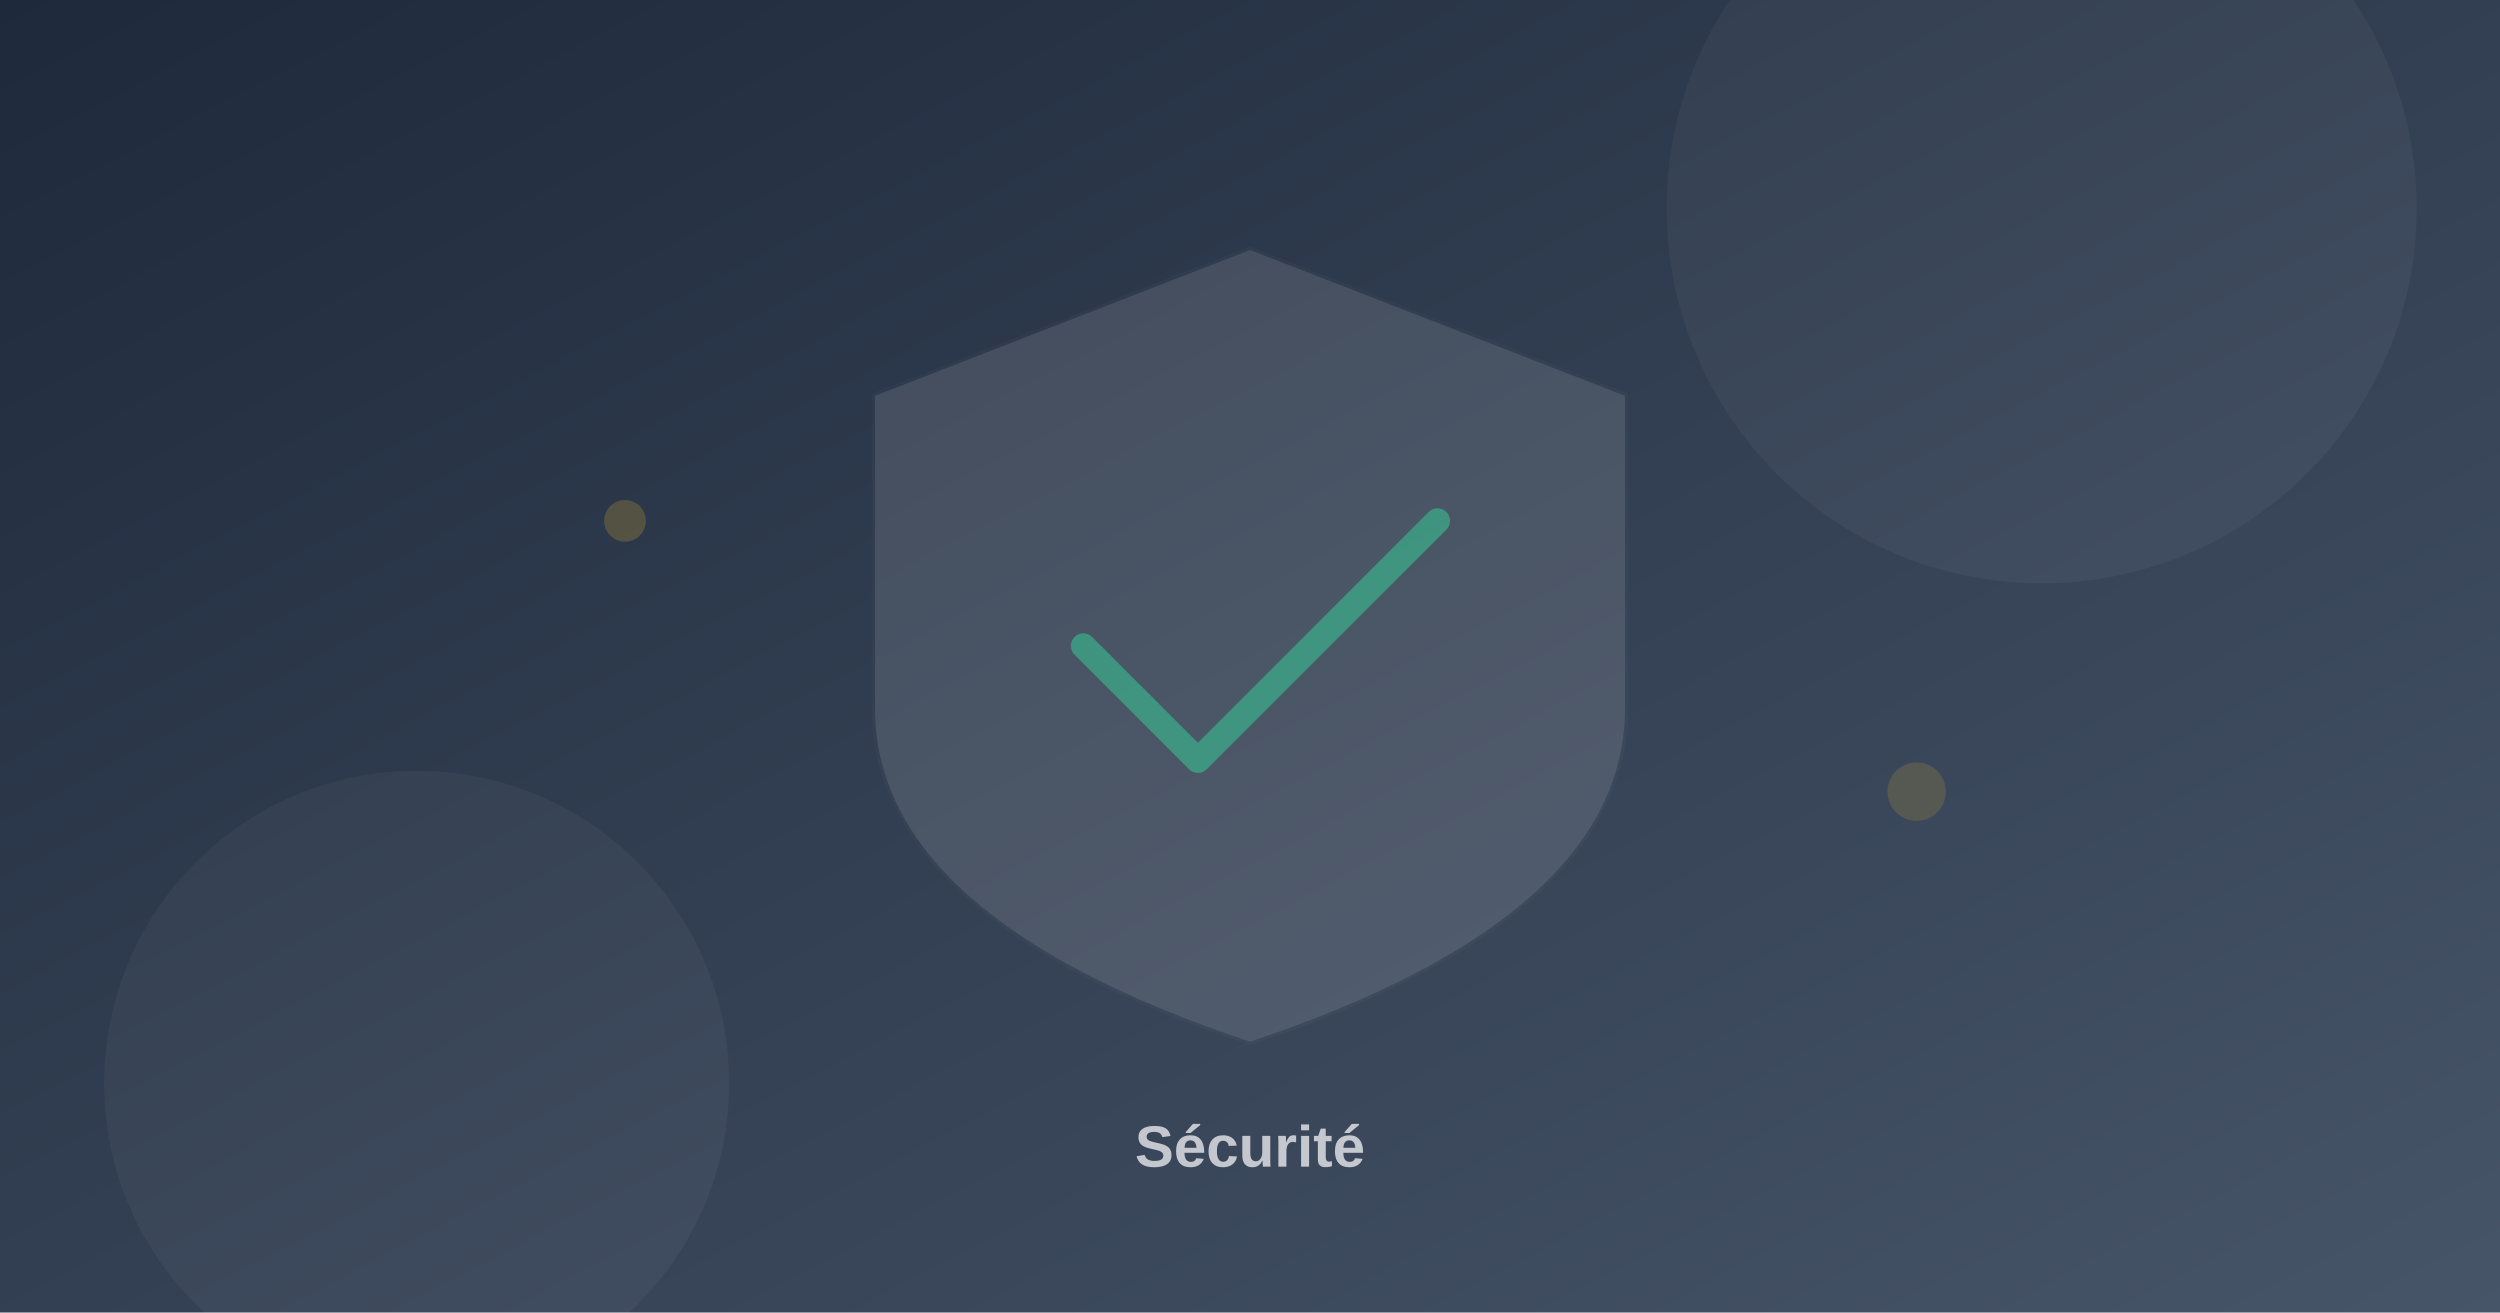
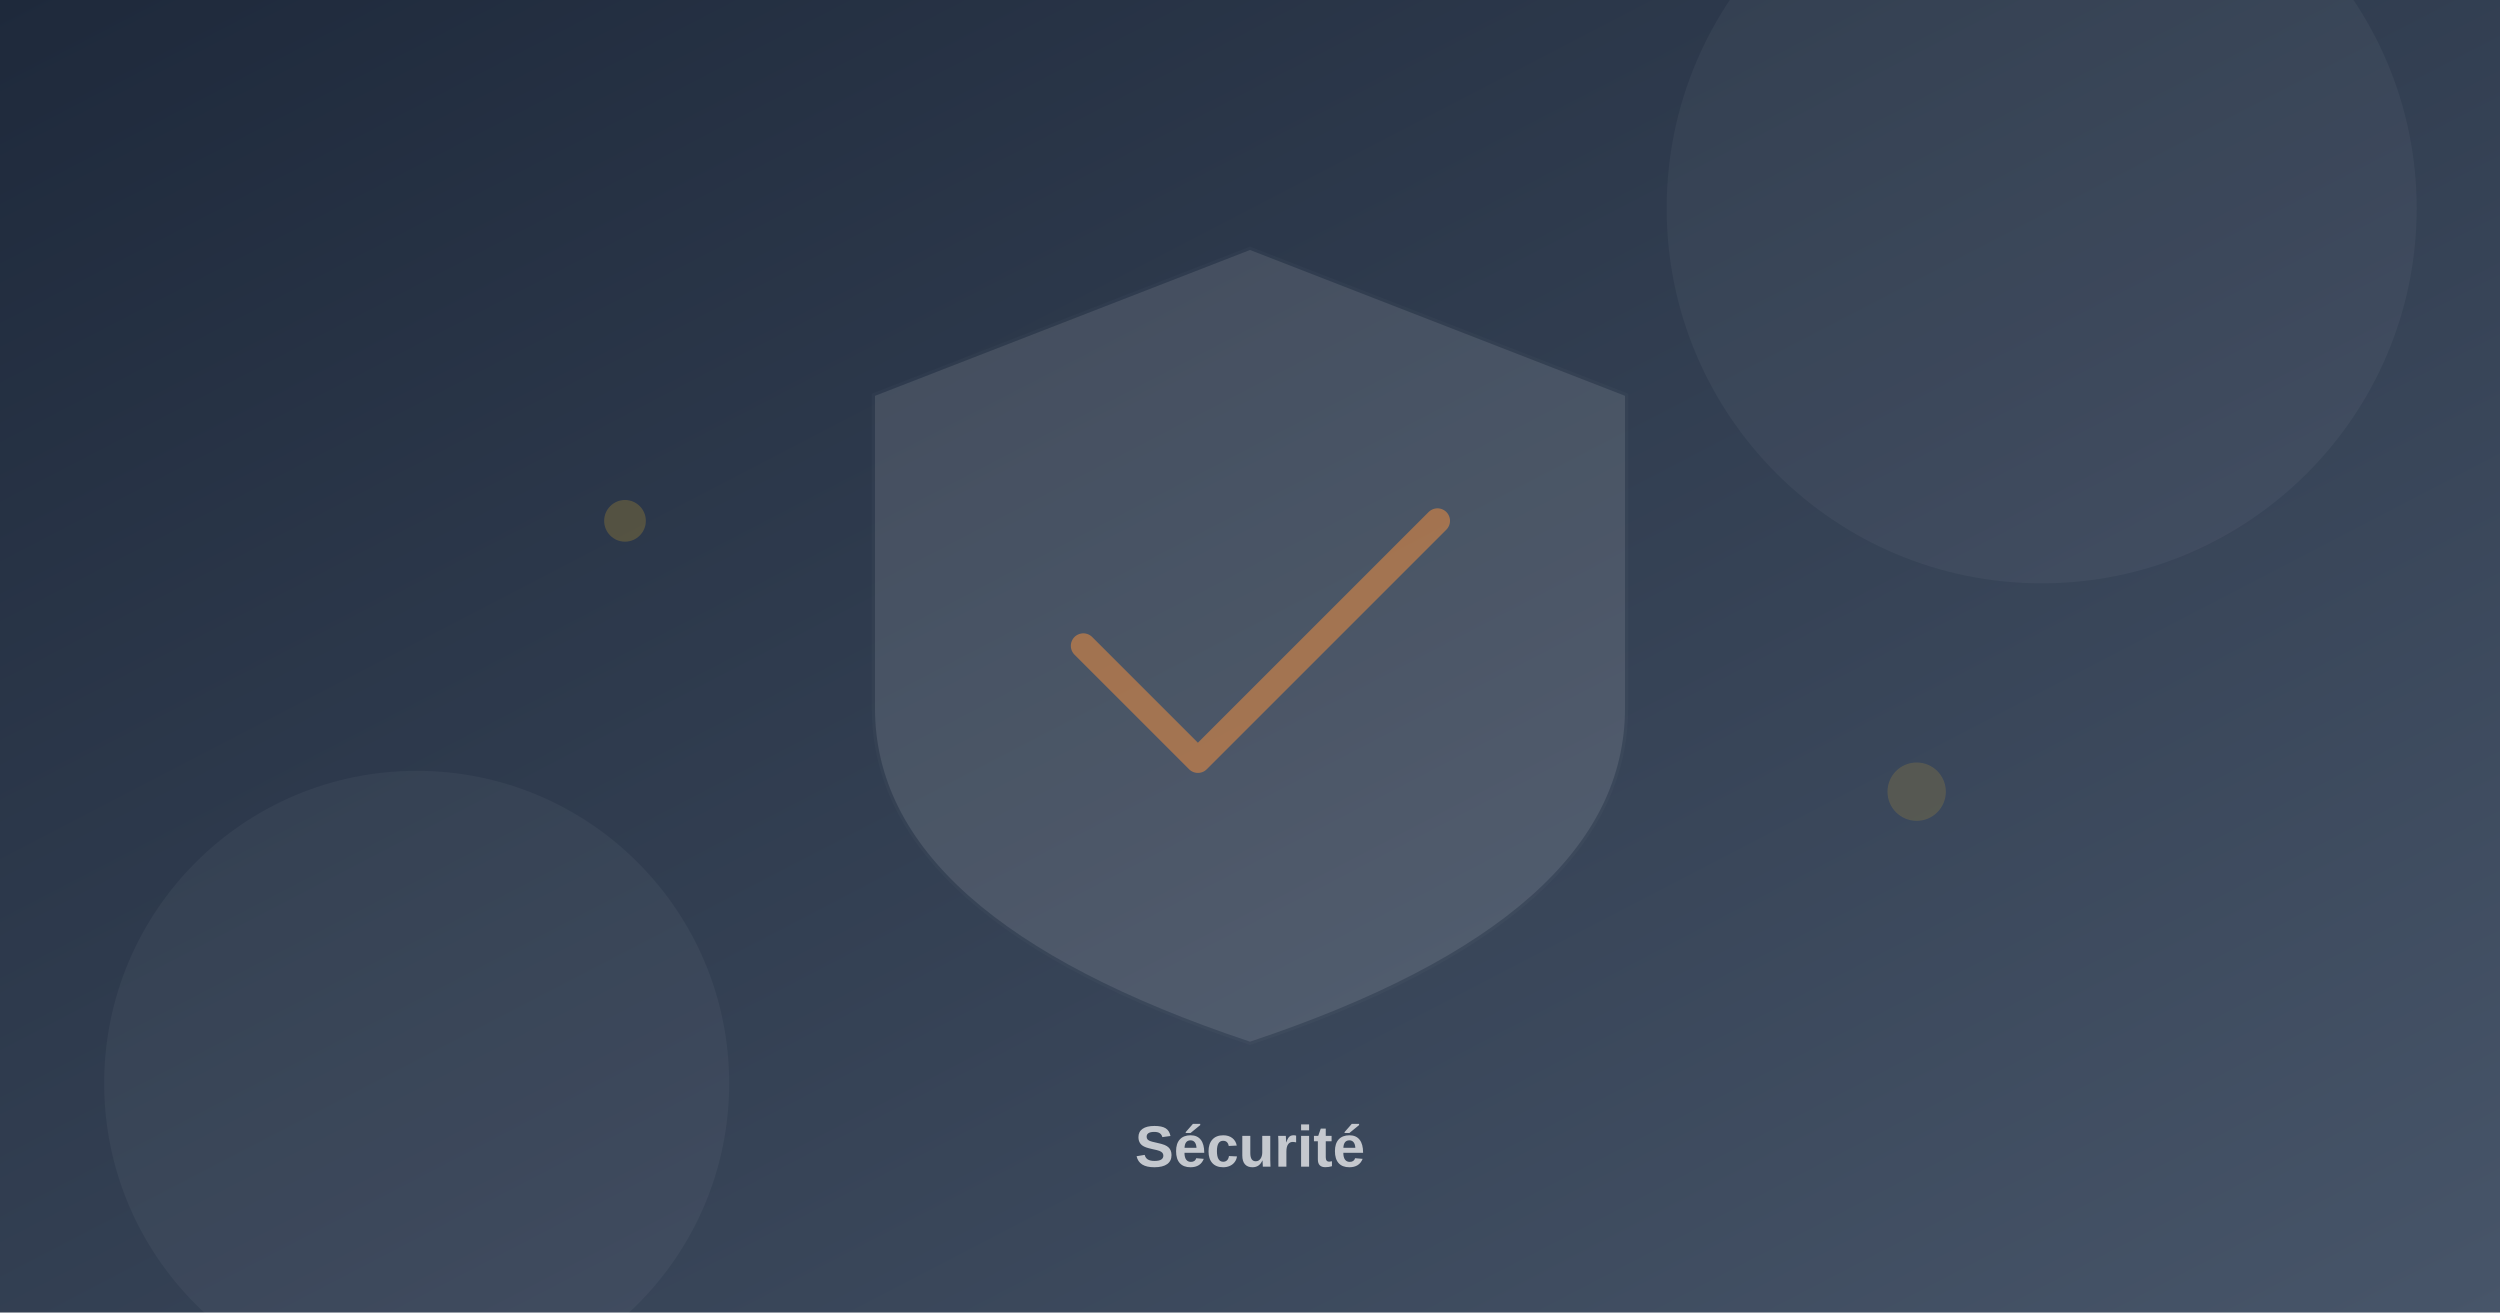
<svg xmlns="http://www.w3.org/2000/svg" viewBox="0 0 1200 630">
  <defs>
    <linearGradient id="bg" x1="0" y1="0" x2="1" y2="1">
      <stop offset="0%" stop-color="#1e293b" />
      <stop offset="100%" stop-color="#475569" />
    </linearGradient>
  </defs>
  <rect width="1200" height="630" fill="url(#bg)" />
  <circle cx="980" cy="100" r="180" fill="#fff" opacity="0.04" />
  <circle cx="200" cy="520" r="150" fill="#fff" opacity="0.04" />
  <path d="M600 120 L780 190 L780 340 Q780 440 600 500 Q420 440 420 340 L420 190 Z" fill="#fff" opacity="0.12" stroke="#fff" stroke-width="3" stroke-opacity="0.18" />
-   <path d="M520 310 L575 365 L690 250" fill="none" stroke="#34d399" stroke-width="12" stroke-linecap="round" stroke-linejoin="round" opacity="0.5" />
+   <path d="M520 310 L575 365 L690 250" fill="none" stroke="#fb923c" stroke-width="12" stroke-linecap="round" stroke-linejoin="round" opacity="0.5" />
  <circle cx="300" cy="250" r="10" fill="#fbbf24" opacity="0.2" />
  <circle cx="920" cy="380" r="14" fill="#fbbf24" opacity="0.15" />
  <text x="600" y="560" font-family="Poppins, Arial, sans-serif" font-size="28" font-weight="700" fill="#fff" text-anchor="middle" opacity="0.7">Sécurité</text>
</svg>
